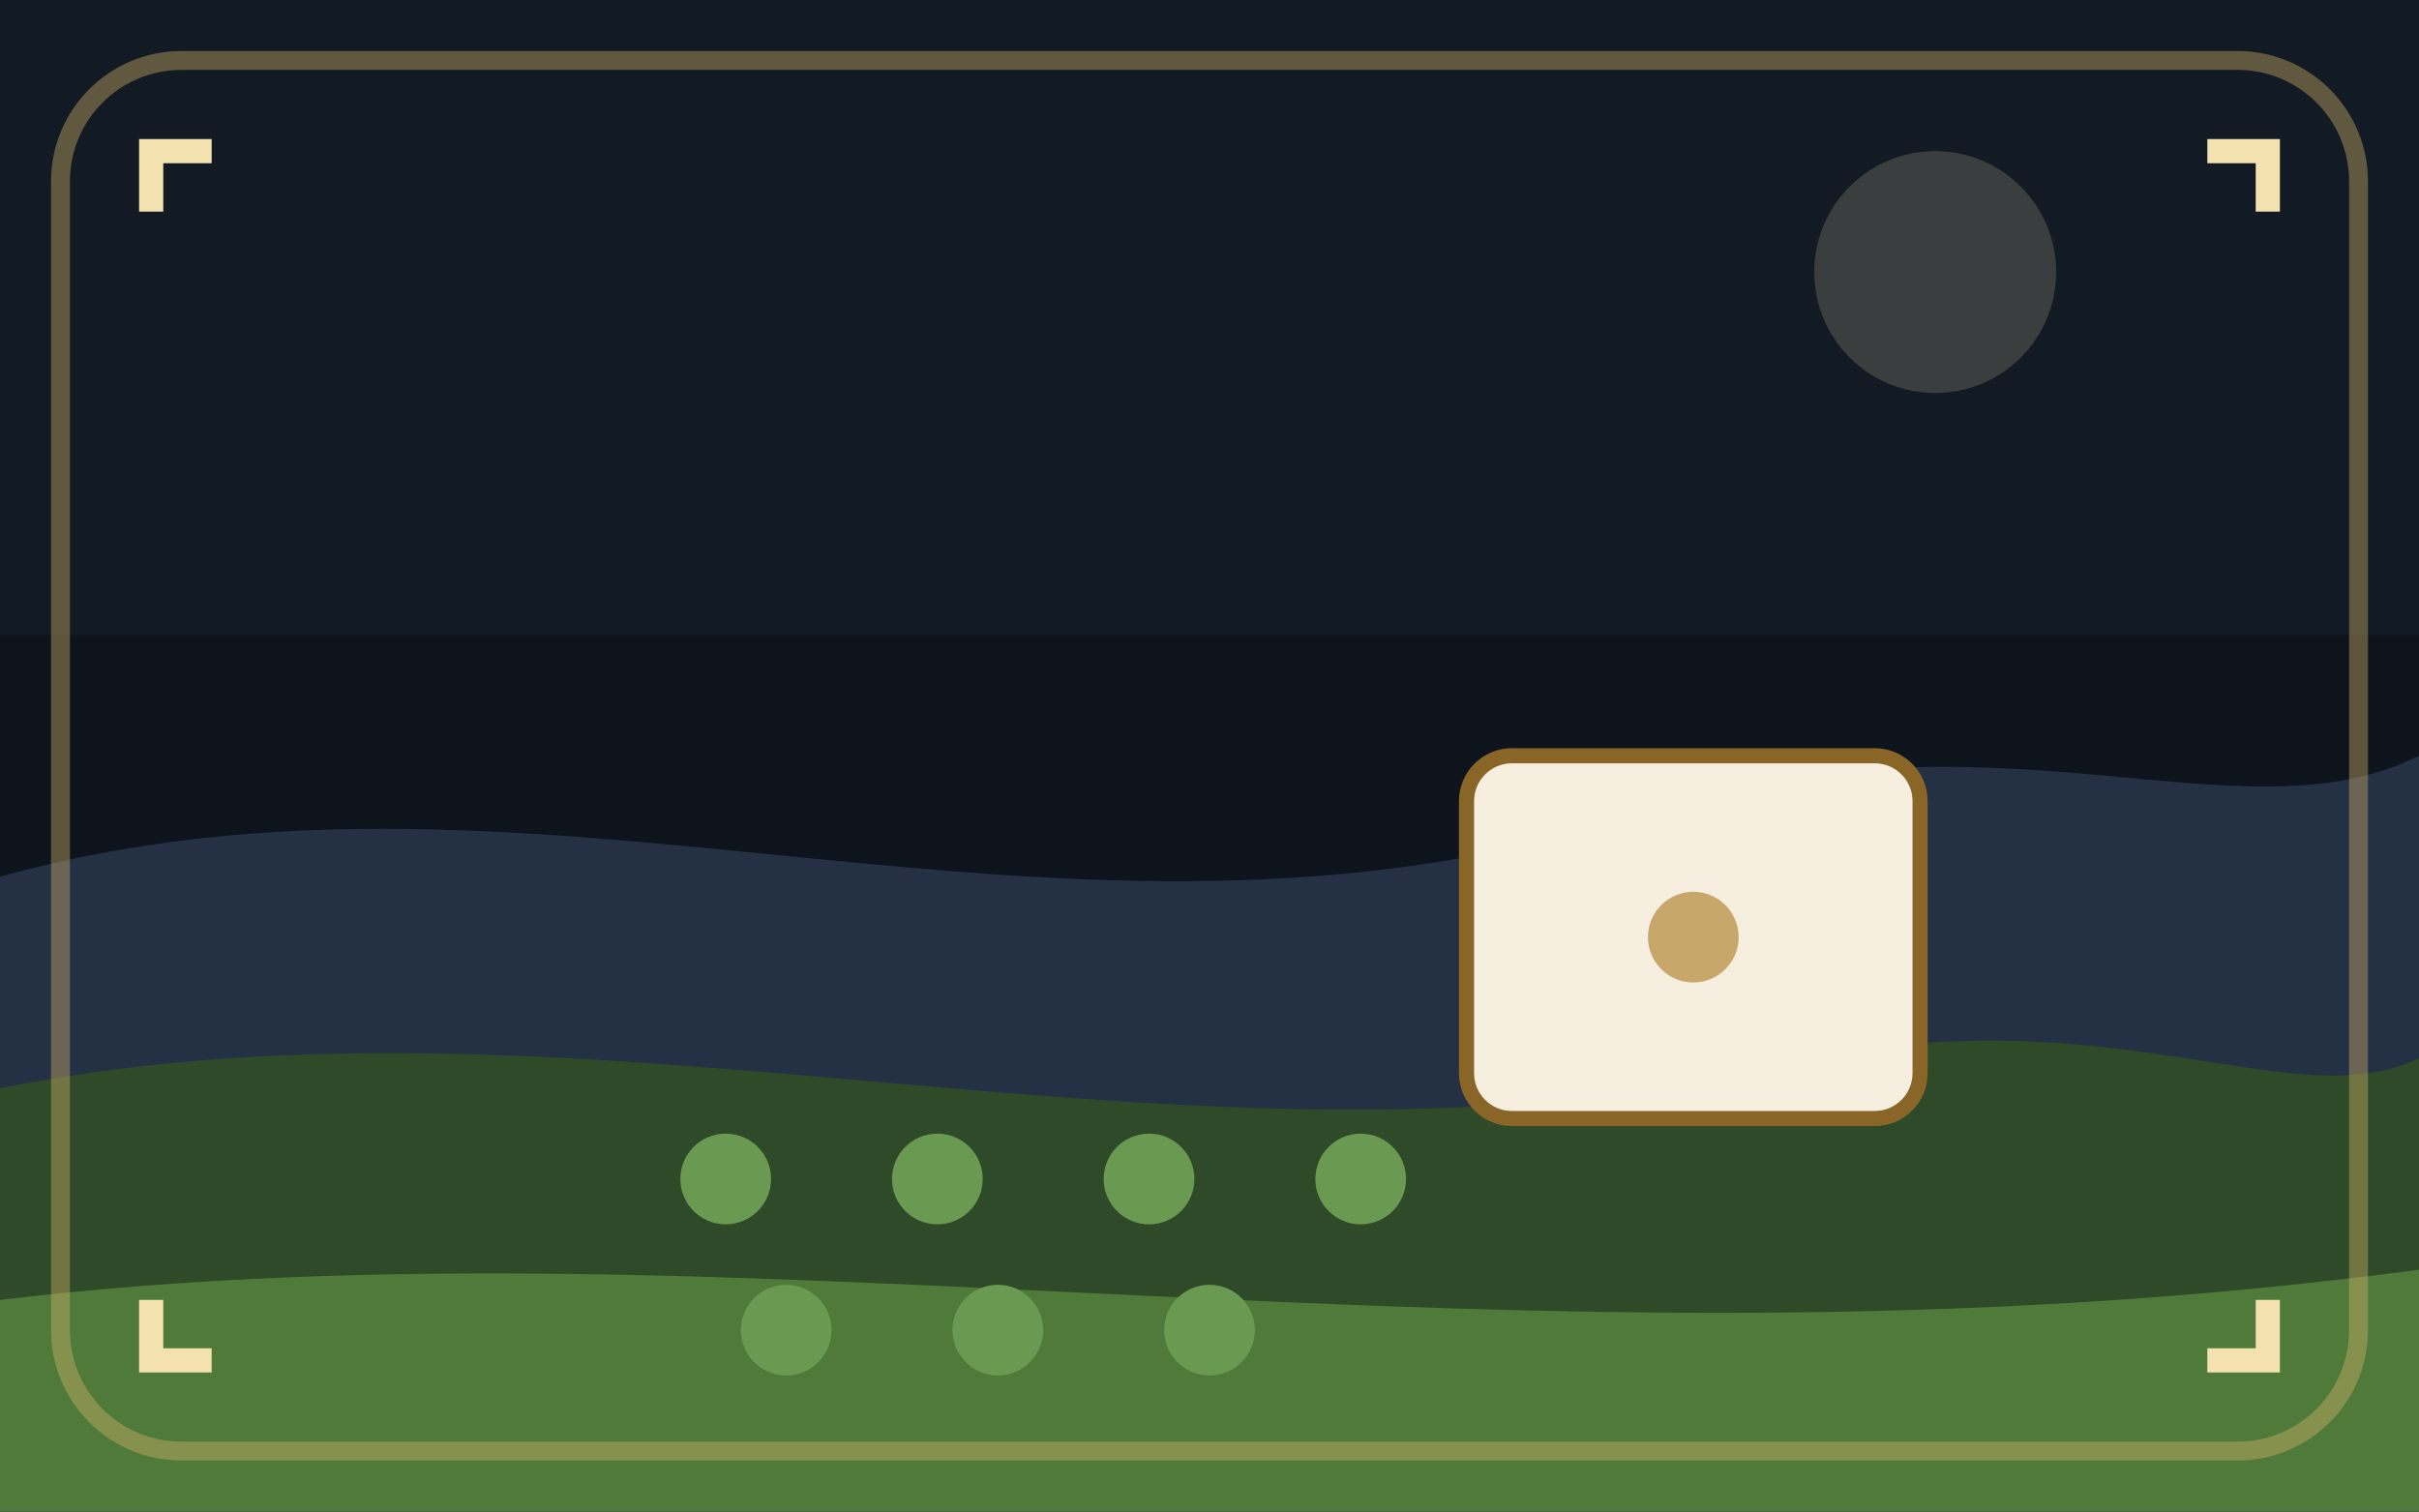
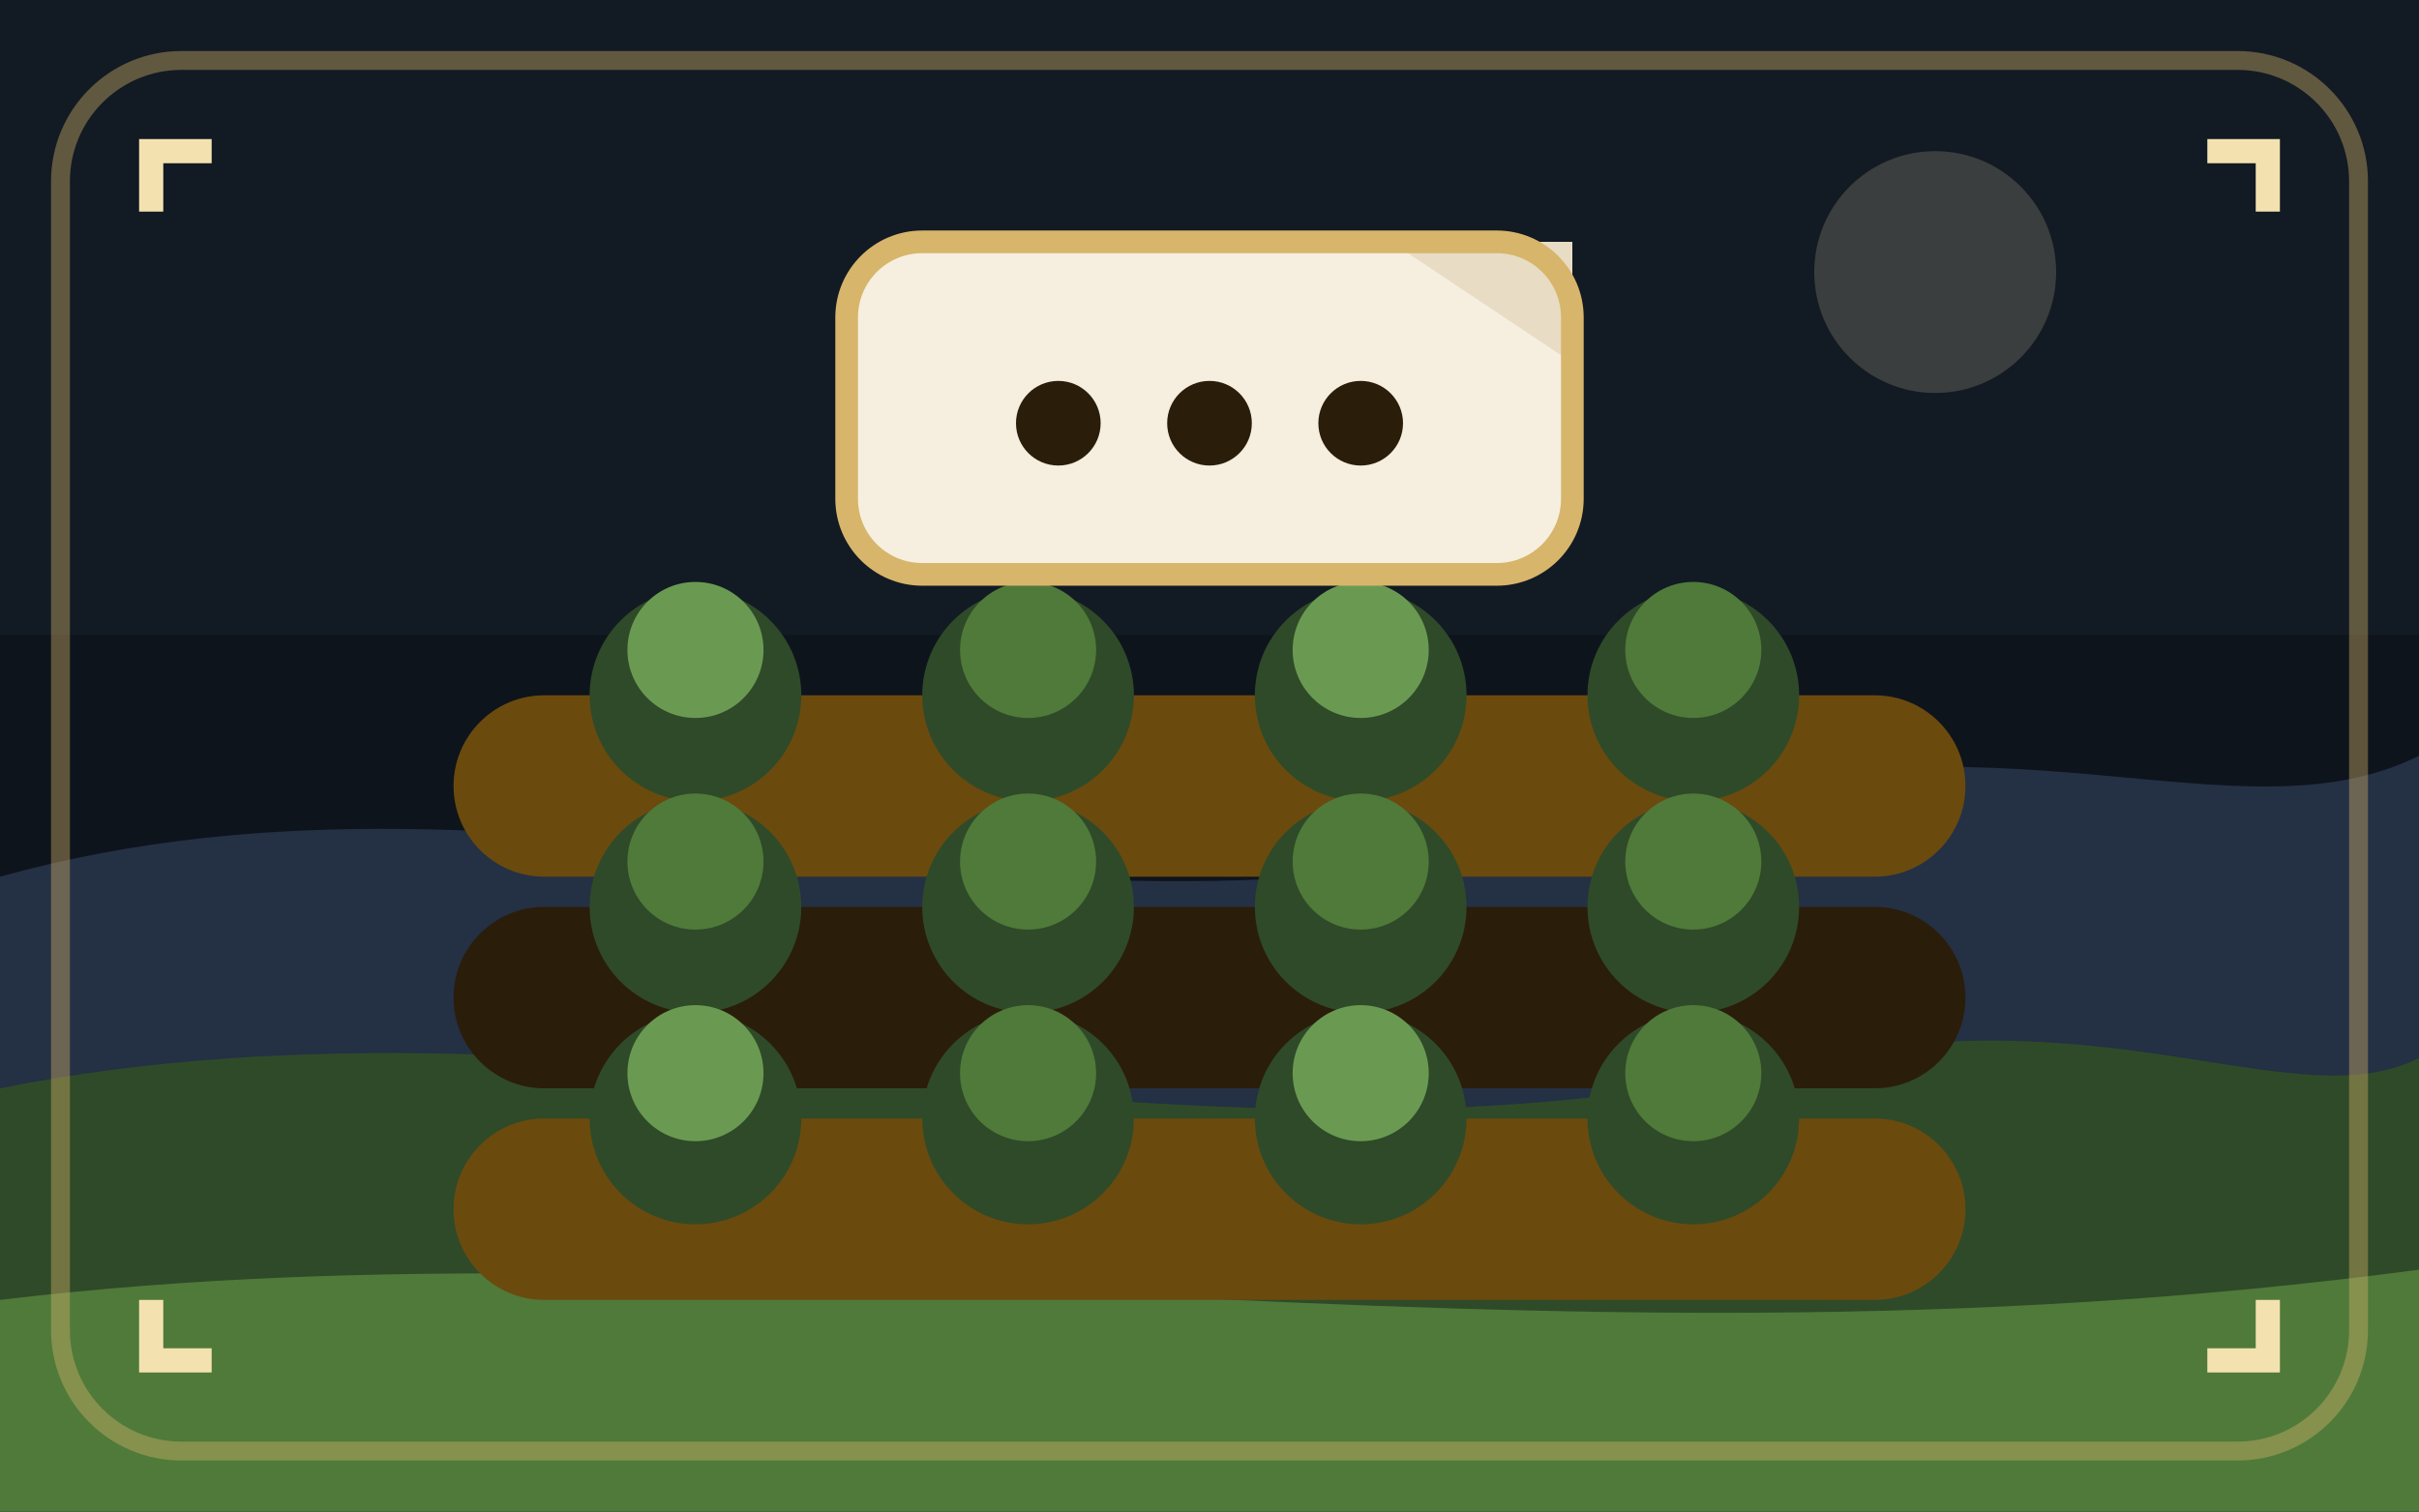
<svg xmlns="http://www.w3.org/2000/svg" viewBox="0 0 160 100">
  <rect width="160" height="100" fill="#0e141c" />
  <rect width="160" height="42" fill="#121a24" />
  <circle cx="128" cy="18" r="8" fill="#f3e2b0" opacity="0.18" />
  <path d="M0 58 C36 48 70 66 108 54 C132 46 148 56 160 50 V100 H0 Z" fill="#243044" />
  <path d="M0 72 C40 64 80 80 120 70 C140 66 152 74 160 70 V100 H0 Z" fill="#2f4a28" />
  <path d="M0 86 C50 80 100 92 160 84 V100 H0 Z" fill="#4f7a3a" />
+   <rect x="30" y="46" width="100" height="12" rx="6" fill="#6b4a0e" />
+   <rect x="30" y="60" width="100" height="12" rx="6" fill="#2a1d0a" />
+   <rect x="30" y="74" width="100" height="12" rx="6" fill="#6b4a0e" />
+   <g fill="#2f4a28">
+     <circle cx="46" cy="46" r="7" />
+     <circle cx="68" cy="46" r="7" />
+     <circle cx="90" cy="46" r="7" />
+     <circle cx="112" cy="46" r="7" />
+     <circle cx="46" cy="60" r="7" />
+     <circle cx="68" cy="60" r="7" />
+     <circle cx="90" cy="60" r="7" />
+     <circle cx="112" cy="60" r="7" />
+     <circle cx="46" cy="74" r="7" />
+     <circle cx="68" cy="74" r="7" />
+     <circle cx="90" cy="74" r="7" />
+     <circle cx="112" cy="74" r="7" />
+   </g>
  <g fill="#6a9a52">
-     <circle cx="48" cy="78" r="3" />
-     <circle cx="62" cy="78" r="3" />
-     <circle cx="76" cy="78" r="3" />
-     <circle cx="90" cy="78" r="3" />
-     <circle cx="52" cy="88" r="3" />
-     <circle cx="66" cy="88" r="3" />
-     <circle cx="80" cy="88" r="3" />
+     <circle cx="46" cy="43" r="4.5" />
+     <circle cx="90" cy="43" r="4.5" />
+     <circle cx="46" cy="71" r="4.5" />
+     <circle cx="90" cy="71" r="4.5" />
  </g>
-   <g transform="translate(112 62) rotate(0)">
-     <rect x="-15" y="-12" width="30" height="24" rx="3" fill="#f6efe0" stroke="#8a6528" stroke-width="1" />
-     <circle r="3" fill="#c8a86a" />
+   <g fill="#4f7a3a">
+     <circle cx="68" cy="43" r="4.5" />
+     <circle cx="112" cy="43" r="4.5" />
+     <circle cx="68" cy="57" r="4.5" />
+     <circle cx="112" cy="57" r="4.5" />
+     <circle cx="46" cy="57" r="4.5" />
+     <circle cx="90" cy="57" r="4.5" />
+     <circle cx="68" cy="71" r="4.5" />
+     <circle cx="112" cy="71" r="4.5" />
  </g>
+   <rect x="56" y="16" width="48" height="22" rx="5" fill="#f6efe0" />
+   <path d="M92 16 H104 L104 24 Z" fill="#e8dcc4" />
+   <rect x="56" y="16" width="48" height="22" rx="5" fill="none" stroke="#d7b56a" stroke-width="1.5" />
+   <circle cx="70" cy="28" r="2.8" fill="#2a1d0a" />
+   <circle cx="80" cy="28" r="2.8" fill="#2a1d0a" />
+   <circle cx="90" cy="28" r="2.8" fill="#2a1d0a" />
  <rect x="4" y="4" width="152" height="92" rx="8" fill="none" stroke="#d7b56a" stroke-opacity="0.4" stroke-width="1.25" />
  <g fill="none" stroke="#f3e2b0" stroke-width="1.6" stroke-linecap="butt">
    <path d="M10 14 V10 H14" />
    <path d="M146 10 H150 V14" />
    <path d="M10 86 V90 H14" />
    <path d="M150 86 V90 H146" />
  </g>
</svg>
